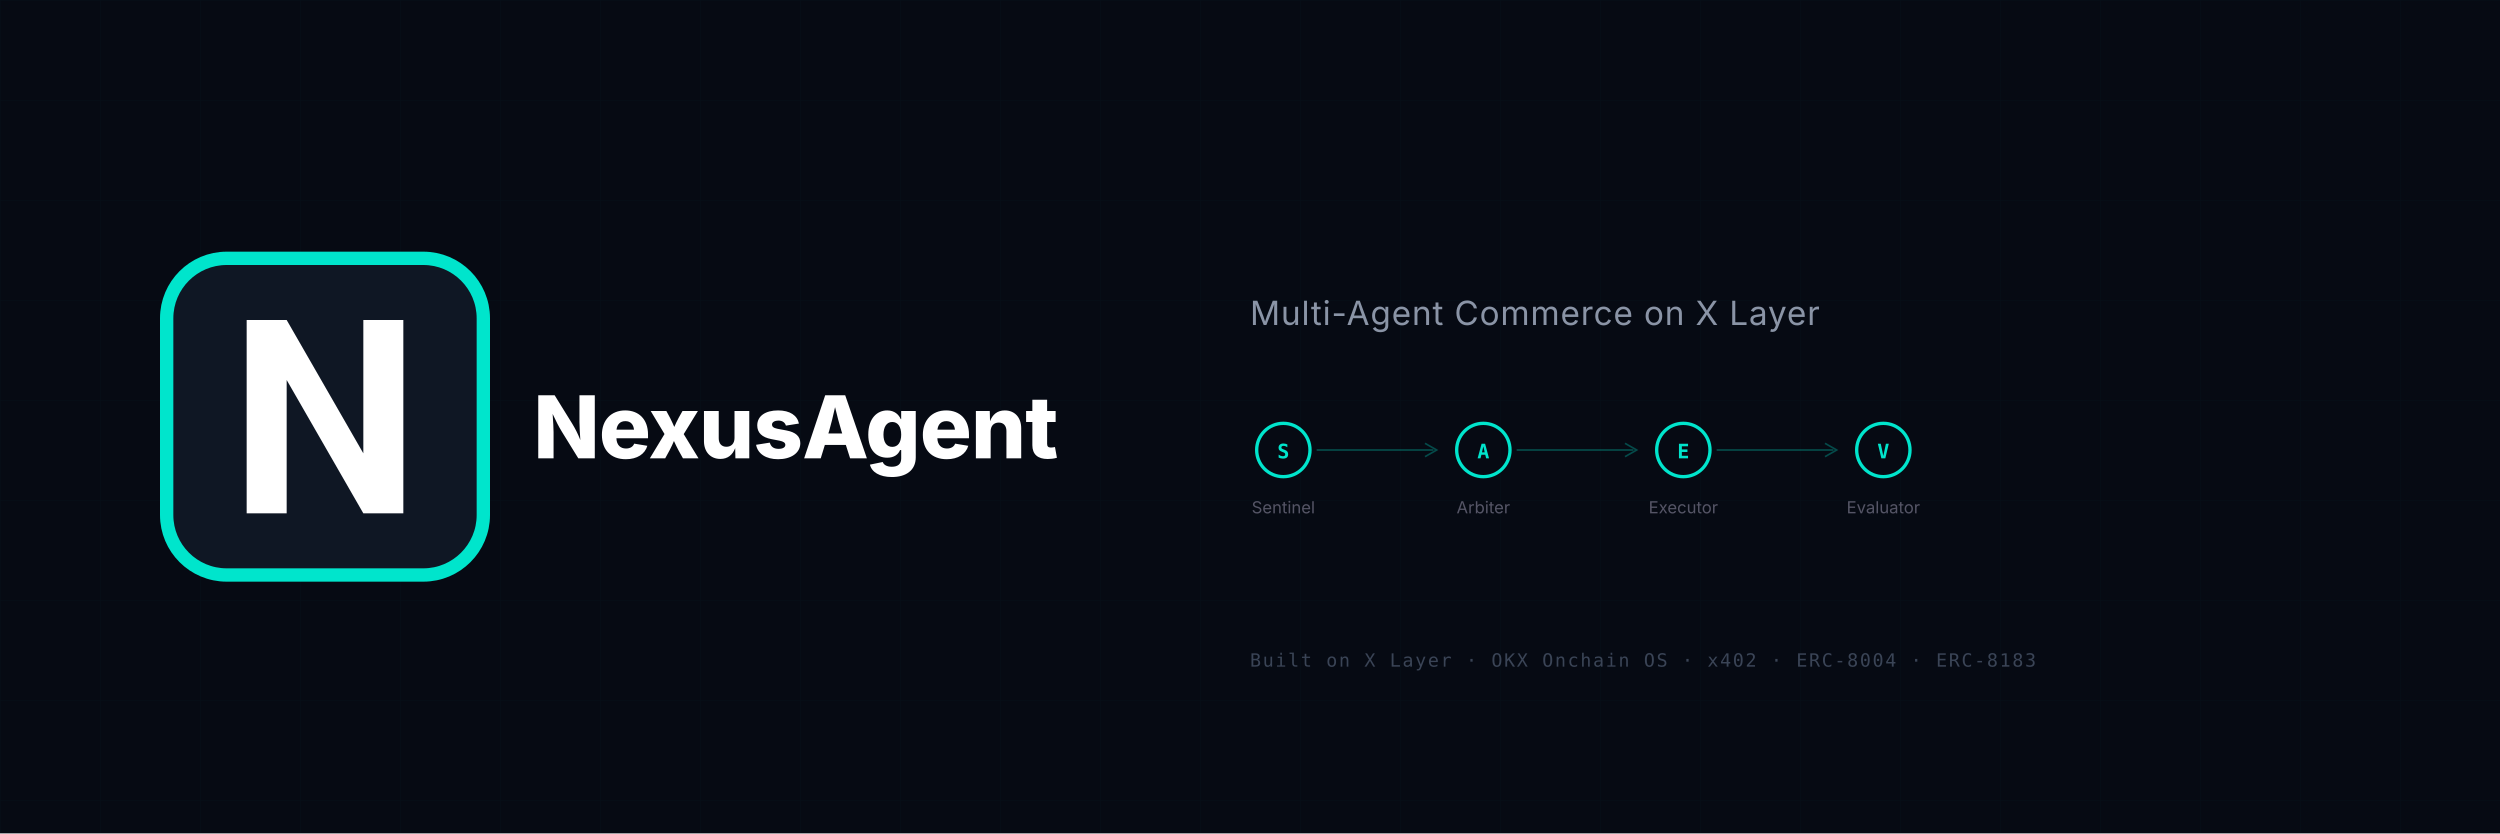
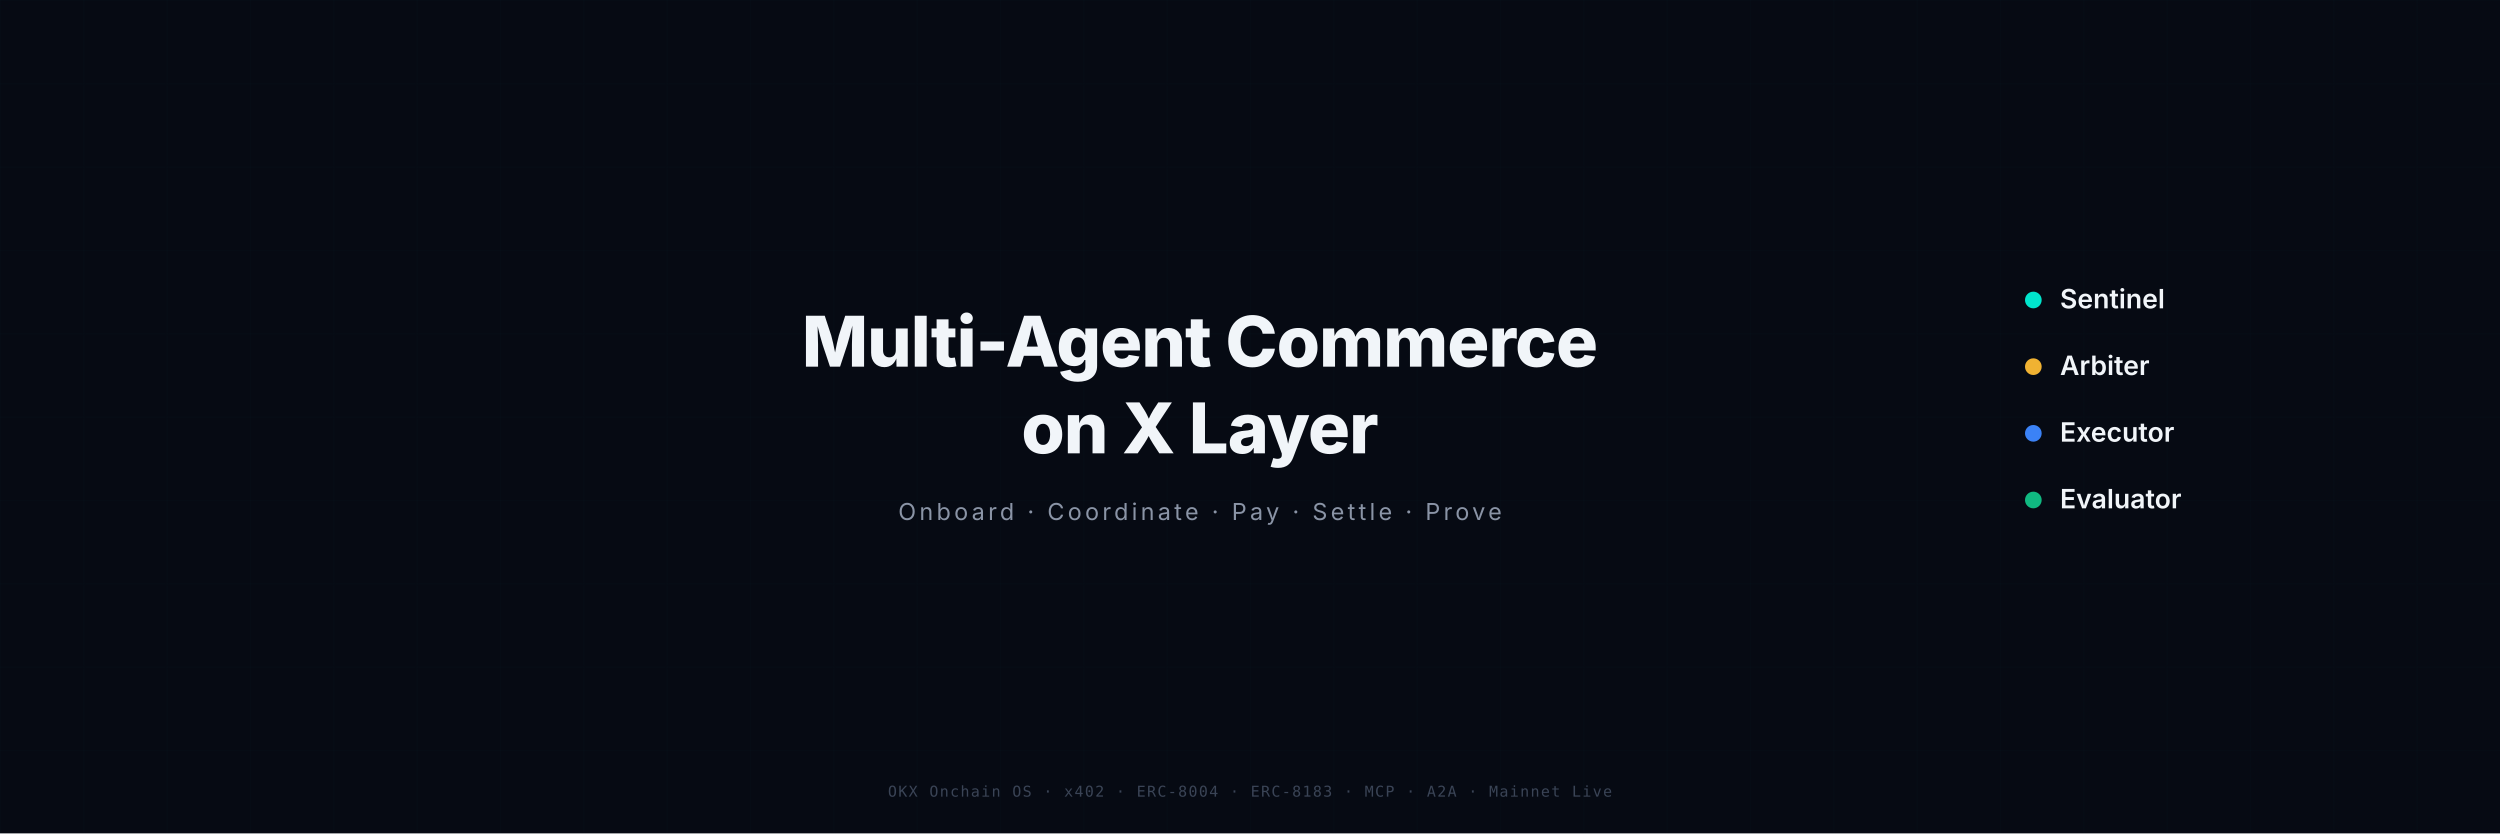
<svg xmlns="http://www.w3.org/2000/svg" viewBox="0 0 1500 500" width="1500" height="500">
-   <rect width="1500" height="500" fill="#060a13" />
  <defs>
-     <pattern id="grid" width="60" height="60" patternUnits="userSpaceOnUse">
-       <path d="M 60 0 L 0 0 0 60" fill="none" stroke="#00e5cc" stroke-opacity="0.03" stroke-width="0.5" />
+     <pattern id="grid" width="50" height="50" patternUnits="userSpaceOnUse">
+       <path d="M 50 0 L 0 0 0 50" fill="none" stroke="#00e5cc" stroke-opacity="0.03" stroke-width="0.5" />
    </pattern>
  </defs>
+   <rect width="1500" height="500" fill="#060a13" />
  <rect width="1500" height="500" fill="url(#grid)" />
-   <rect x="100" y="155" width="190" height="190" rx="36" fill="#0f1724" stroke="#00e5cc" stroke-width="8" />
-   <path d="M 148,308 L 148,192 L 172,192 L 218,272 L 218,192 L 242,192 L 242,308 L 218,308 L 172,228 L 172,308 Z" fill="#ffffff" />
-   <text x="320" y="275" font-family="'Inter','Helvetica Neue',Arial,sans-serif" font-size="52" font-weight="800" fill="#ffffff" letter-spacing="-0.5">NexusAgent</text>
-   <text x="750" y="195" font-family="'Inter','Helvetica Neue',Arial,sans-serif" font-size="20" font-weight="400" fill="#8a94a6" letter-spacing="0.5">Multi-Agent Commerce on X Layer</text>
-   <circle cx="770" cy="270" r="16" fill="none" stroke="#00e5cc" stroke-width="2" />
-   <text x="770" y="275" text-anchor="middle" font-family="'JetBrains Mono',monospace" font-size="12" font-weight="600" fill="#00e5cc">S</text>
-   <text x="770" y="308" text-anchor="middle" font-family="'Inter',sans-serif" font-size="10" fill="#556">Sentinel</text>
-   <line x1="790" y1="270" x2="860" y2="270" stroke="#00e5cc" stroke-opacity="0.3" stroke-width="1" />
-   <path d="M 855,266 L 862,270 L 855,274" fill="none" stroke="#00e5cc" stroke-opacity="0.3" stroke-width="1" />
-   <circle cx="890" cy="270" r="16" fill="none" stroke="#00e5cc" stroke-width="2" />
-   <text x="890" y="275" text-anchor="middle" font-family="'JetBrains Mono',monospace" font-size="12" font-weight="600" fill="#00e5cc">A</text>
-   <text x="890" y="308" text-anchor="middle" font-family="'Inter',sans-serif" font-size="10" fill="#556">Arbiter</text>
-   <line x1="910" y1="270" x2="980" y2="270" stroke="#00e5cc" stroke-opacity="0.3" stroke-width="1" />
-   <path d="M 975,266 L 982,270 L 975,274" fill="none" stroke="#00e5cc" stroke-opacity="0.3" stroke-width="1" />
-   <circle cx="1010" cy="270" r="16" fill="none" stroke="#00e5cc" stroke-width="2" />
-   <text x="1010" y="275" text-anchor="middle" font-family="'JetBrains Mono',monospace" font-size="12" font-weight="600" fill="#00e5cc">E</text>
-   <text x="1010" y="308" text-anchor="middle" font-family="'Inter',sans-serif" font-size="10" fill="#556">Executor</text>
-   <line x1="1030" y1="270" x2="1100" y2="270" stroke="#00e5cc" stroke-opacity="0.3" stroke-width="1" />
-   <path d="M 1095,266 L 1102,270 L 1095,274" fill="none" stroke="#00e5cc" stroke-opacity="0.3" stroke-width="1" />
-   <circle cx="1130" cy="270" r="16" fill="none" stroke="#00e5cc" stroke-width="2" />
-   <text x="1130" y="275" text-anchor="middle" font-family="'JetBrains Mono',monospace" font-size="12" font-weight="600" fill="#00e5cc">V</text>
-   <text x="1130" y="308" text-anchor="middle" font-family="'Inter',sans-serif" font-size="10" fill="#556">Evaluator</text>
-   <text x="750" y="400" font-family="'JetBrains Mono',monospace" font-size="11" fill="#3a4456" letter-spacing="1">Built on X Layer · OKX Onchain OS · x402 · ERC-8004 · ERC-8183</text>
+   <text x="720" y="220" text-anchor="middle" font-family="'Inter','Helvetica Neue',Arial,sans-serif" font-size="42" font-weight="800" fill="#f1f5f9" letter-spacing="-0.5">Multi-Agent Commerce</text>
+   <text x="720" y="272" text-anchor="middle" font-family="'Inter','Helvetica Neue',Arial,sans-serif" font-size="42" font-weight="800" fill="#f1f5f9" letter-spacing="-0.5">on X Layer</text>
+   <text x="720" y="312" text-anchor="middle" font-family="'Inter','Helvetica Neue',Arial,sans-serif" font-size="14" fill="#8a94a6" letter-spacing="2">Onboard · Coordinate · Pay · Settle · Prove</text>
+   <circle cx="1220" cy="180" r="5" fill="#00e5cc" />
+   <text x="1236" y="185" font-family="'Inter','Helvetica Neue',Arial,sans-serif" font-size="16" font-weight="600" fill="#f1f5f9">Sentinel</text>
+   <circle cx="1220" cy="220" r="5" fill="#f0b232" />
+   <text x="1236" y="225" font-family="'Inter','Helvetica Neue',Arial,sans-serif" font-size="16" font-weight="600" fill="#f1f5f9">Arbiter</text>
+   <circle cx="1220" cy="260" r="5" fill="#3b82f6" />
+   <text x="1236" y="265" font-family="'Inter','Helvetica Neue',Arial,sans-serif" font-size="16" font-weight="600" fill="#f1f5f9">Executor</text>
+   <circle cx="1220" cy="300" r="5" fill="#10b981" />
+   <text x="1236" y="305" font-family="'Inter','Helvetica Neue',Arial,sans-serif" font-size="16" font-weight="600" fill="#f1f5f9">Evaluator</text>
+   <text x="750" y="478" text-anchor="middle" font-family="'JetBrains Mono',monospace" font-size="9" fill="#3a4456" letter-spacing="0.8">OKX Onchain OS · x402 · ERC-8004 · ERC-8183 · MCP · A2A · Mainnet Live</text>
</svg>
